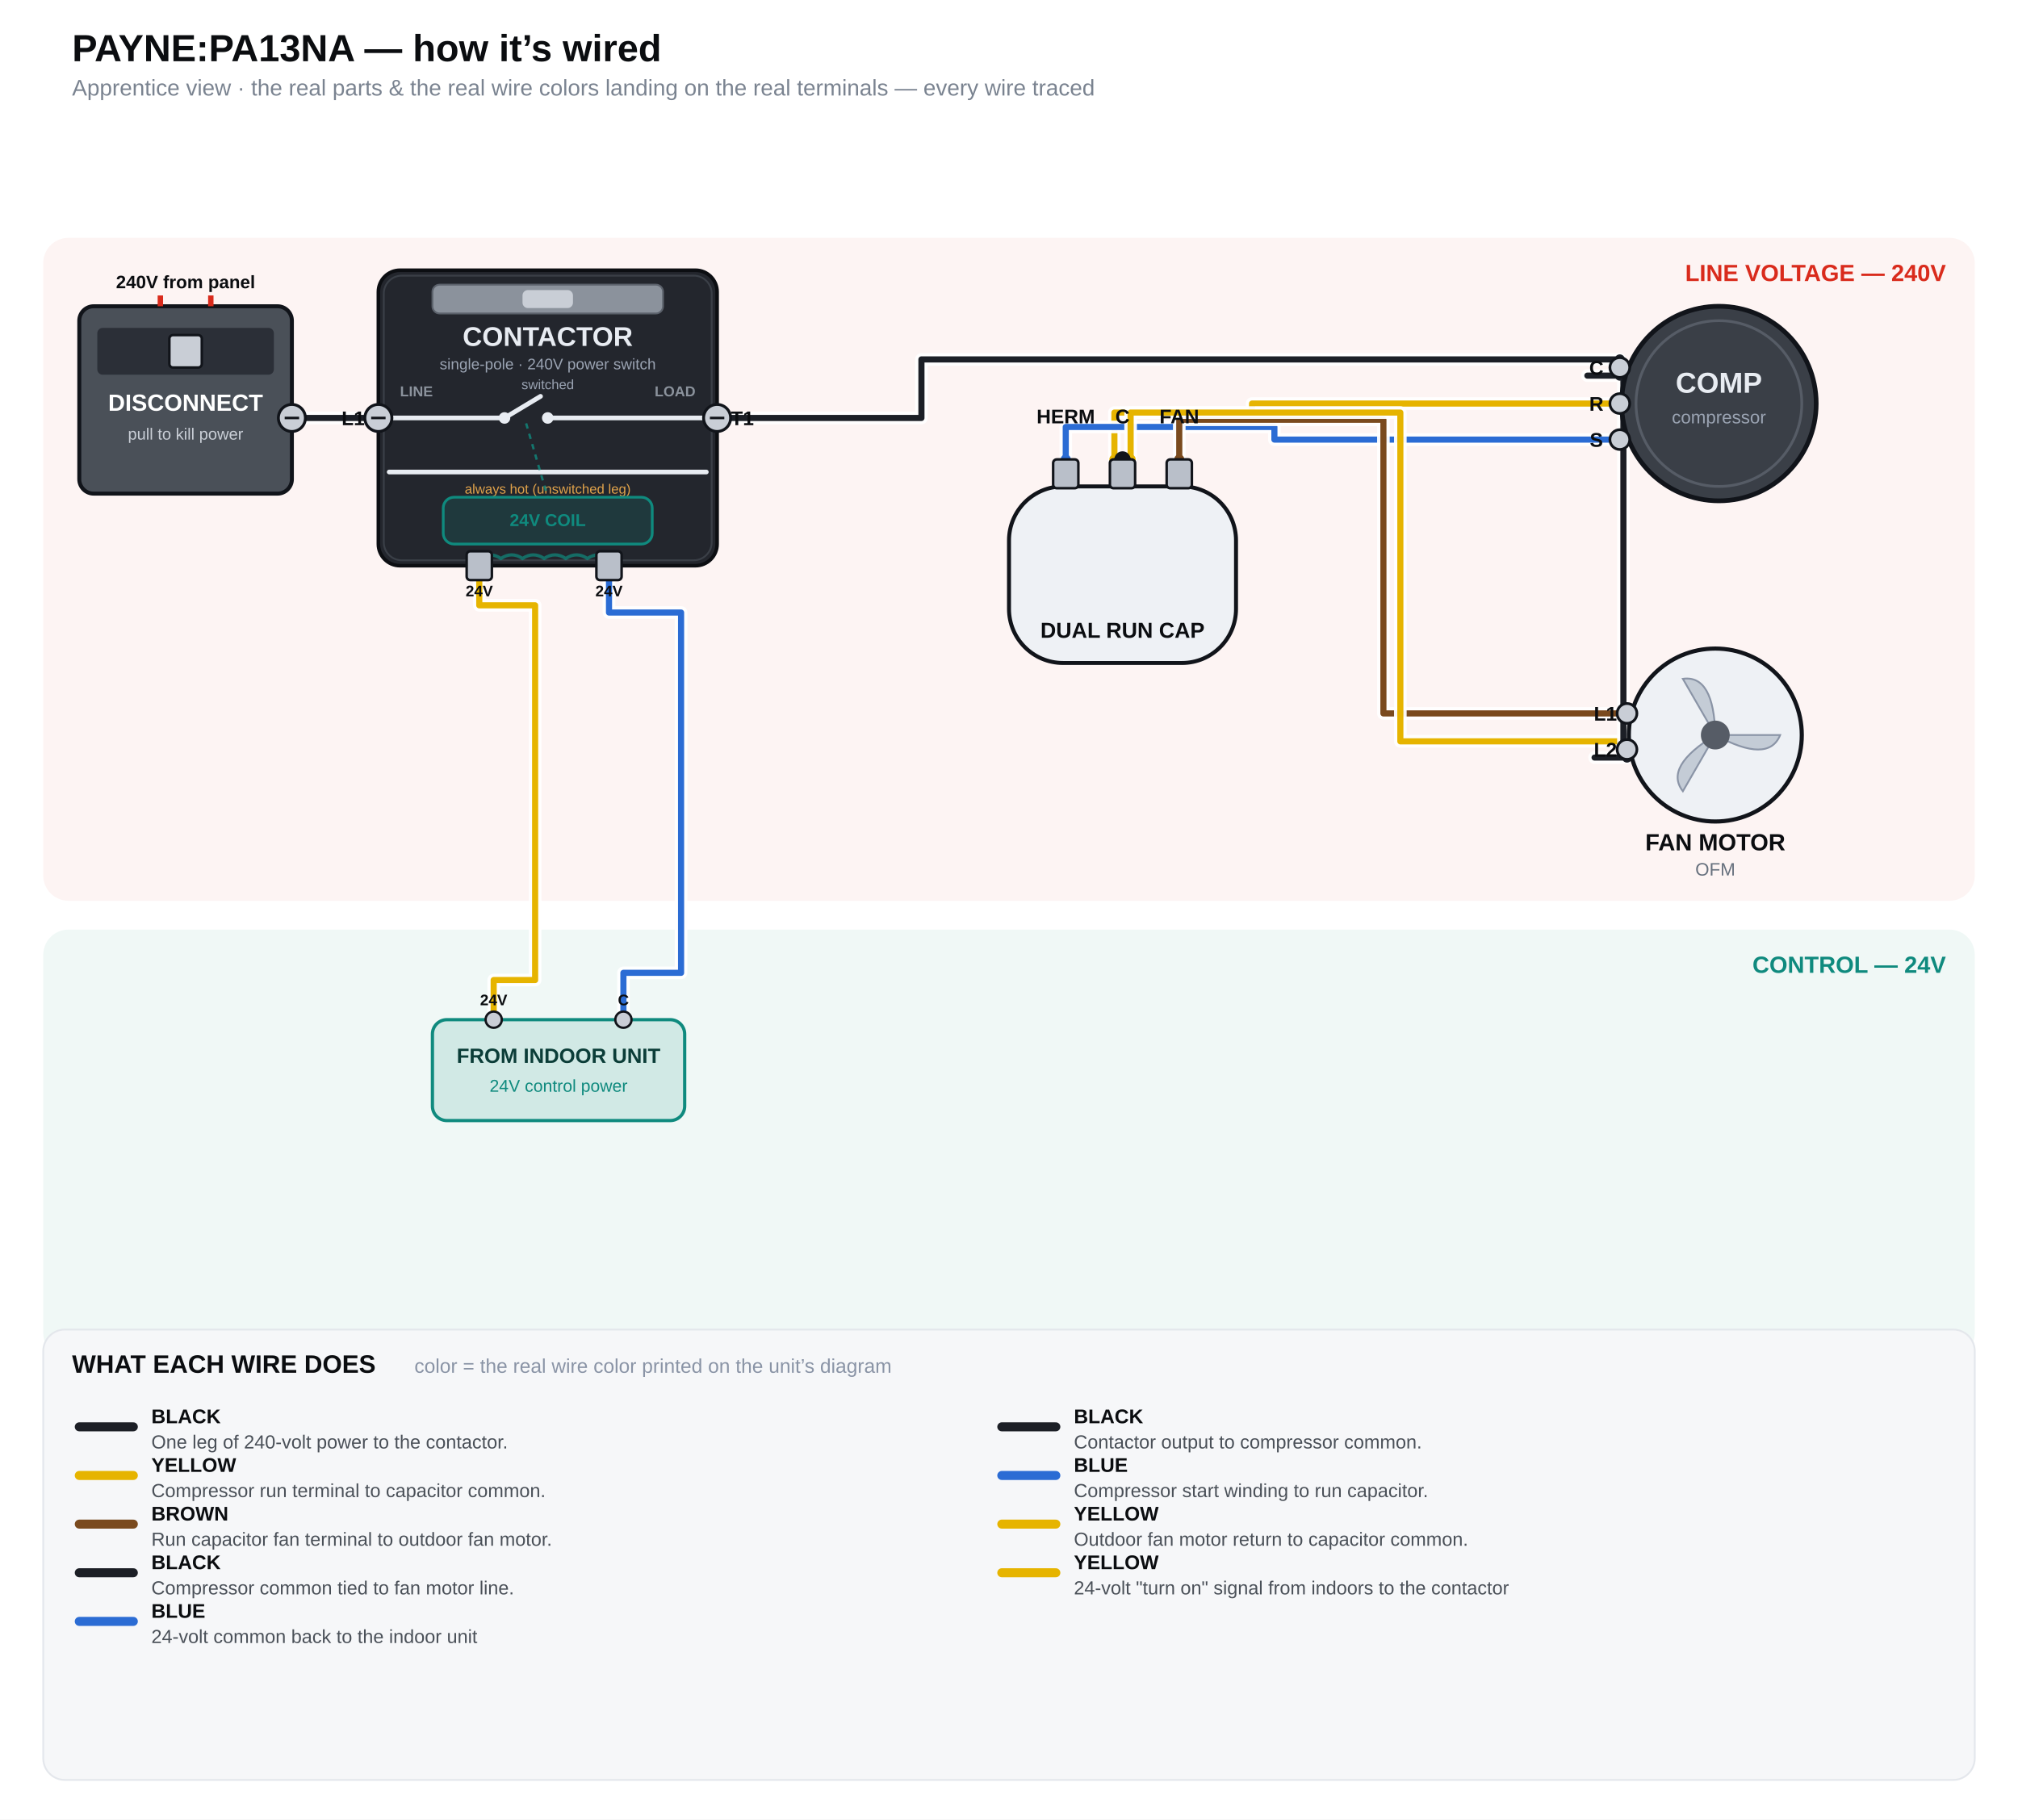
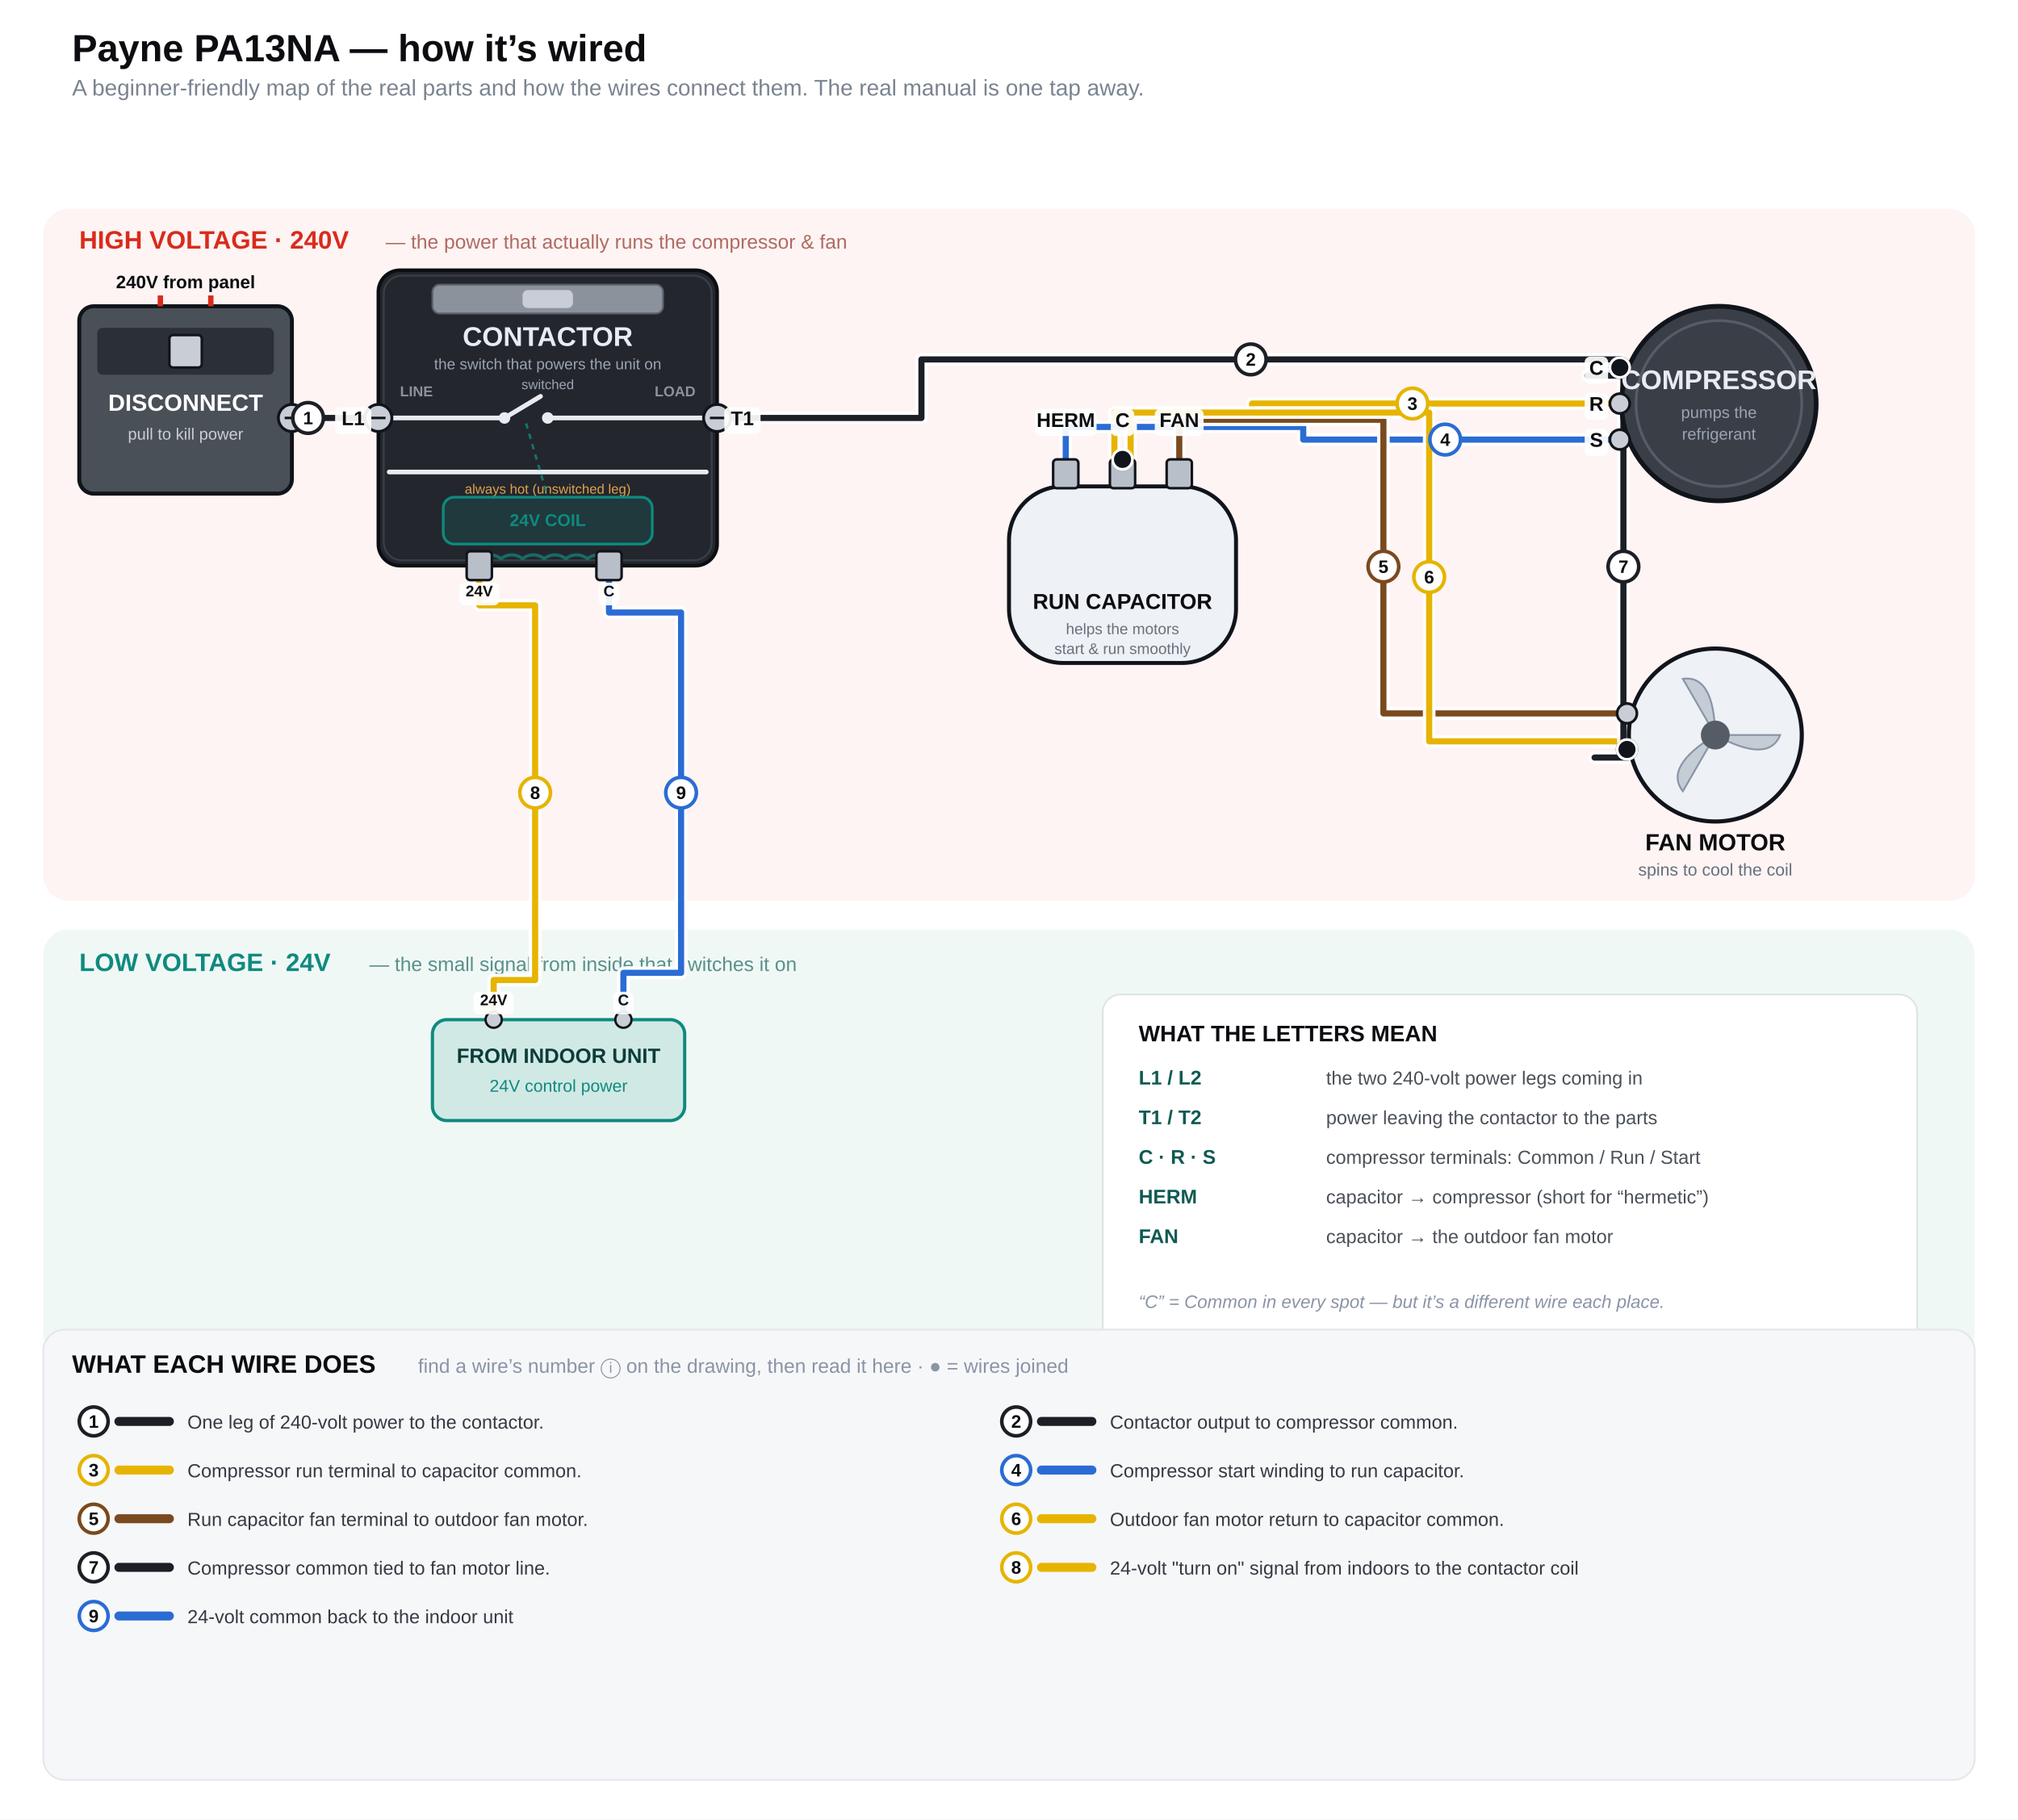
<svg xmlns="http://www.w3.org/2000/svg" width="1120" height="1010" viewBox="0 0 1120 1010" font-family="ui-sans-serif,system-ui,Arial,sans-serif">
  <rect x="0" y="0" width="1120" height="1010" fill="#ffffff" />
-   <rect x="24" y="132" width="1072" height="368" rx="14" fill="#fdf4f3" />
+   <rect x="24" y="116" width="1072" height="384" rx="14" fill="#fdf4f3" />
  <rect x="24" y="516" width="1072" height="238" rx="14" fill="#f0f8f6" />
-   <text x="40" y="34" font-size="21" font-weight="800" fill="#0b0d10">PAYNE:PA13NA — how it’s wired</text>
-   <text x="40" y="53" font-size="12.5" fill="#7a8390">Apprentice view · the real parts &amp; the real wire colors landing on the real terminals — every wire traced</text>
-   <text x="1080" y="156" text-anchor="end" font-size="13" font-weight="800" fill="#d92b1c">LINE VOLTAGE — 240V</text>
-   <text x="1080" y="540" text-anchor="end" font-size="13" font-weight="800" fill="#0f8a7e">CONTROL — 24V</text>
+   <text x="40" y="34" font-size="21" font-weight="800" fill="#0b0d10">Payne PA13NA — how it’s wired</text>
+   <text x="40" y="53" font-size="12.5" fill="#7a8390">A beginner-friendly map of the real parts and how the wires connect them. The real manual is one tap away.</text>
+   <text x="44" y="138" font-size="14" font-weight="800" fill="#d92b1c">HIGH VOLTAGE · 240V</text>
+   <text x="214" y="138" font-size="11" fill="#b06a62">— the power that actually runs the compressor &amp; fan</text>
+   <text x="44" y="539" font-size="14" font-weight="800" fill="#0f8a7e">LOW VOLTAGE · 24V</text>
+   <text x="205" y="539" font-size="11" fill="#5a9089">— the small signal from inside that switches it on</text>
+   <rect x="612" y="552" width="452" height="196" rx="10" fill="#ffffff" stroke="#dfe4e9" stroke-width="1" />
+   <text x="632" y="578" font-size="12.5" font-weight="800" fill="#0b0d10">WHAT THE LETTERS MEAN</text>
+   <text x="632" y="602" font-size="11" font-weight="800" fill="#0f5a52">L1 / L2</text>
+   <text x="736" y="602" font-size="10.5" fill="#4a5058">the two 240-volt power legs coming in</text>
+   <text x="632" y="624" font-size="11" font-weight="800" fill="#0f5a52">T1 / T2</text>
+   <text x="736" y="624" font-size="10.5" fill="#4a5058">power leaving the contactor to the parts</text>
+   <text x="632" y="646" font-size="11" font-weight="800" fill="#0f5a52">C · R · S</text>
+   <text x="736" y="646" font-size="10.5" fill="#4a5058">compressor terminals: Common / Run / Start</text>
+   <text x="632" y="668" font-size="11" font-weight="800" fill="#0f5a52">HERM</text>
+   <text x="736" y="668" font-size="10.5" fill="#4a5058">capacitor → compressor (short for “hermetic”)</text>
+   <text x="632" y="690" font-size="11" font-weight="800" fill="#0f5a52">FAN</text>
+   <text x="736" y="690" font-size="10.5" fill="#4a5058">capacitor → the outdoor fan motor</text>
+   <text x="632" y="726" font-size="10" font-style="italic" fill="#8a94a6">“C” = Common in every spot — but it’s a different wire each place.</text>
  <path d="M 162.0 232.0 L 180.0 232.0 L 150.0 232.0 L 150.0 232.0 L 192.0 232.0 L 210.0 232.0" fill="none" stroke="#ffffff" stroke-width="7" opacity="0.95" stroke-linejoin="round" stroke-linecap="round" />
  <path data-conn="PWR/L1|CONT/11" d="M 162.0 232.0 L 180.0 232.0 L 150.0 232.0 L 150.0 232.0 L 192.0 232.0 L 210.0 232.0" fill="none" stroke="#1c1f26" stroke-width="3.4" stroke-linejoin="round" stroke-linecap="round" />
-   <circle cx="162.0" cy="232.0" r="2.8" fill="#1c1f26" />
-   <circle cx="210.0" cy="232.0" r="2.8" fill="#1c1f26" />
  <path d="M 398.0 232.0 L 420.0 232.0 L 511.4 232.0 L 511.4 199.5 L 877.0 199.5 L 899.0 199.5" fill="none" stroke="#ffffff" stroke-width="7" opacity="0.95" stroke-linejoin="round" stroke-linecap="round" />
  <path data-conn="CONT/21|COMP/C" d="M 398.0 232.0 L 420.0 232.0 L 511.4 232.0 L 511.4 199.5 L 877.0 199.5 L 899.0 199.5" fill="none" stroke="#1c1f26" stroke-width="3.4" stroke-linejoin="round" stroke-linecap="round" />
-   <circle cx="398.0" cy="232.0" r="2.8" fill="#1c1f26" />
-   <circle cx="899.0" cy="199.5" r="2.8" fill="#1c1f26" />
  <path d="M 899.0 224.0 L 873.0 224.0 L 694.9 224.0 L 694.9 229.0 L 618.5 229.0 L 618.5 255.0" fill="none" stroke="#ffffff" stroke-width="7" opacity="0.95" stroke-linejoin="round" stroke-linecap="round" />
  <path data-conn="COMP/R|CAP/C" d="M 899.0 224.0 L 873.0 224.0 L 694.9 224.0 L 694.9 229.0 L 618.5 229.0 L 618.5 255.0" fill="none" stroke="#e6b400" stroke-width="3.4" stroke-linejoin="round" stroke-linecap="round" />
-   <circle cx="899.0" cy="224.0" r="2.8" fill="#e6b400" />
-   <circle cx="618.5" cy="255.0" r="2.8" fill="#e6b400" />
-   <path d="M 899.0 244.0 L 881.0 244.0 L 707.3 244.0 L 707.3 237.0 L 591.5 237.0 L 591.5 255.0" fill="none" stroke="#ffffff" stroke-width="7" opacity="0.95" stroke-linejoin="round" stroke-linecap="round" />
-   <path data-conn="COMP/S|CAP/H" d="M 899.0 244.0 L 881.0 244.0 L 707.3 244.0 L 707.3 237.0 L 591.5 237.0 L 591.5 255.0" fill="none" stroke="#2b6cd4" stroke-width="3.4" stroke-linejoin="round" stroke-linecap="round" />
-   <circle cx="899.0" cy="244.0" r="2.8" fill="#2b6cd4" />
-   <circle cx="591.5" cy="255.0" r="2.8" fill="#2b6cd4" />
+   <path d="M 899.0 244.0 L 881.0 244.0 L 723.3 244.0 L 723.3 237.0 L 591.5 237.0 L 591.5 255.0" fill="none" stroke="#ffffff" stroke-width="7" opacity="0.95" stroke-linejoin="round" stroke-linecap="round" />
+   <path data-conn="COMP/S|CAP/H" d="M 899.0 244.0 L 881.0 244.0 L 723.3 244.0 L 723.3 237.0 L 591.5 237.0 L 591.5 255.0" fill="none" stroke="#2b6cd4" stroke-width="3.4" stroke-linejoin="round" stroke-linecap="round" />
  <path d="M 654.5 255.0 L 654.5 233.0 L 767.8 233.0 L 767.8 396.0 L 881.0 396.0 L 903.0 396.0" fill="none" stroke="#ffffff" stroke-width="7" opacity="0.95" stroke-linejoin="round" stroke-linecap="round" />
  <path data-conn="CAP/F|OFM/L1" d="M 654.5 255.0 L 654.5 233.0 L 767.8 233.0 L 767.8 396.0 L 881.0 396.0 L 903.0 396.0" fill="none" stroke="#7a4a1e" stroke-width="3.4" stroke-linejoin="round" stroke-linecap="round" />
-   <circle cx="654.5" cy="255.0" r="2.8" fill="#7a4a1e" />
-   <circle cx="903.0" cy="396.0" r="2.8" fill="#7a4a1e" />
-   <path d="M 903.0 411.5 L 877.0 411.5 L 777.2 411.5 L 777.2 229.0 L 627.5 229.0 L 627.5 255.0" fill="none" stroke="#ffffff" stroke-width="7" opacity="0.95" stroke-linejoin="round" stroke-linecap="round" />
-   <path data-conn="OFM/L2|CAP/C" d="M 903.0 411.5 L 877.0 411.5 L 777.2 411.5 L 777.2 229.0 L 627.5 229.0 L 627.5 255.0" fill="none" stroke="#e6b400" stroke-width="3.4" stroke-linejoin="round" stroke-linecap="round" />
-   <circle cx="903.0" cy="411.5" r="2.8" fill="#e6b400" />
-   <circle cx="627.5" cy="255.0" r="2.8" fill="#e6b400" />
+   <path d="M 903.0 411.5 L 877.0 411.5 L 793.2 411.5 L 793.2 229.0 L 627.5 229.0 L 627.5 255.0" fill="none" stroke="#ffffff" stroke-width="7" opacity="0.95" stroke-linejoin="round" stroke-linecap="round" />
+   <path data-conn="OFM/L2|CAP/C" d="M 903.0 411.5 L 877.0 411.5 L 793.2 411.5 L 793.2 229.0 L 627.5 229.0 L 627.5 255.0" fill="none" stroke="#e6b400" stroke-width="3.4" stroke-linejoin="round" stroke-linecap="round" />
  <path d="M 899.0 208.5 L 881.0 208.5 L 901.0 208.5 L 901.0 420.5 L 885.0 420.5 L 903.0 420.5" fill="none" stroke="#ffffff" stroke-width="7" opacity="0.95" stroke-linejoin="round" stroke-linecap="round" />
  <path data-conn="COMP/C|OFM/L2" d="M 899.0 208.5 L 881.0 208.5 L 901.0 208.5 L 901.0 420.5 L 885.0 420.5 L 903.0 420.5" fill="none" stroke="#1c1f26" stroke-width="3.4" stroke-linejoin="round" stroke-linecap="round" />
-   <circle cx="899.0" cy="208.5" r="2.8" fill="#1c1f26" />
-   <circle cx="903.0" cy="420.5" r="2.8" fill="#1c1f26" />
  <path d="M 274.0 566.0 L 274.0 544.0 L 297.0 544.0 L 297.0 336.0 L 266.0 336.0 L 266.0 314.0" fill="none" stroke="#ffffff" stroke-width="7" opacity="0.95" stroke-linejoin="round" stroke-linecap="round" />
  <path data-conn="IDU/R|CONT/COIL1" d="M 274.0 566.0 L 274.0 544.0 L 297.0 544.0 L 297.0 336.0 L 266.0 336.0 L 266.0 314.0" fill="none" stroke="#e6b400" stroke-width="3.4" stroke-linejoin="round" stroke-linecap="round" />
-   <circle cx="274.0" cy="566.0" r="2.8" fill="#e6b400" />
-   <circle cx="266.0" cy="314.0" r="2.8" fill="#e6b400" />
  <path d="M 338.0 314.0 L 338.0 340.0 L 378.0 340.0 L 378.0 540.0 L 346.0 540.0 L 346.0 566.0" fill="none" stroke="#ffffff" stroke-width="7" opacity="0.95" stroke-linejoin="round" stroke-linecap="round" />
  <path data-conn="CONT/COIL2|IDU/C" d="M 338.0 314.0 L 338.0 340.0 L 378.0 340.0 L 378.0 540.0 L 346.0 540.0 L 346.0 566.0" fill="none" stroke="#2b6cd4" stroke-width="3.4" stroke-linejoin="round" stroke-linecap="round" />
-   <circle cx="338.0" cy="314.0" r="2.8" fill="#2b6cd4" />
-   <circle cx="346.0" cy="566.0" r="2.8" fill="#2b6cd4" />
-   <line x1="899.0" y1="199.5" x2="899.0" y2="208.5" stroke="#11141a" stroke-width="2" />
-   <circle cx="899.0" cy="204.0" r="4.5" fill="#11141a" />
-   <line x1="618.5" y1="255.0" x2="627.5" y2="255.0" stroke="#11141a" stroke-width="2" />
-   <circle cx="623.0" cy="255.0" r="4.5" fill="#11141a" />
-   <line x1="903.0" y1="411.5" x2="903.0" y2="420.5" stroke="#11141a" stroke-width="2" />
-   <circle cx="903.0" cy="416.0" r="4.5" fill="#11141a" />
  <g data-part="PWR">
    <rect x="44.0" y="170.0" width="118" height="104" rx="8" fill="#4a5058" stroke="#11141a" stroke-width="2.2" />
    <rect x="54.0" y="182.0" width="98" height="26" rx="3" fill="#2b2f37" />
    <rect x="94.0" y="186.0" width="18" height="18" rx="2" fill="#c9ced6" stroke="#11141a" stroke-width="1.4" />
    <text x="103.0" y="228.0" text-anchor="middle" font-size="13" font-weight="800" fill="#fff">DISCONNECT</text>
    <text x="103.0" y="244.0" text-anchor="middle" font-size="9" fill="#c9ced6">pull to kill power</text>
    <text x="103.0" y="160.0" text-anchor="middle" font-size="10" font-weight="700" fill="#0b0d10">240V from panel</text>
    <line x1="89.0" y1="170.0" x2="89.0" y2="164.0" stroke="#d92b1c" stroke-width="3" />
    <line x1="117.0" y1="170.0" x2="117.0" y2="164.0" stroke="#d92b1c" stroke-width="3" />
    <circle cx="162.0" cy="232.0" r="7.5" fill="#c9ced6" stroke="#11141a" stroke-width="1.6" />
    <line x1="158.0" y1="232.0" x2="166.0" y2="232.0" stroke="#11141a" stroke-width="1.4" />
  </g>
  <g data-part="CONT">
    <rect x="210.0" y="150.0" width="188" height="164" rx="12" fill="#23262d" stroke="#0c0e12" stroke-width="2" />
    <rect x="213.0" y="153.0" width="182" height="158" rx="10" fill="none" stroke="#3a3f47" stroke-width="1" />
    <rect x="240.0" y="158.0" width="128" height="16" rx="4" fill="#8b929c" stroke="#5b616b" stroke-width="1" />
    <rect x="290.0" y="161.0" width="28" height="10" rx="3" fill="#c9ced6" />
    <text x="304.0" y="192.0" text-anchor="middle" font-size="15" font-weight="800" fill="#e8ecf2">CONTACTOR</text>
-     <text x="304.0" y="205.0" text-anchor="middle" font-size="8.5" fill="#9aa3b2">single-pole · 240V power switch</text>
+     <text x="304.0" y="205.0" text-anchor="middle" font-size="8.5" fill="#9aa3b2">the switch that powers the unit on</text>
    <text x="222.0" y="220.0" font-size="8" font-weight="700" fill="#8b929c">LINE</text>
    <text x="386.0" y="220.0" text-anchor="end" font-size="8" font-weight="700" fill="#8b929c">LOAD</text>
    <line x1="216.0" y1="232.0" x2="280.0" y2="232.0" stroke="#e8ecf2" stroke-width="2.6" stroke-linecap="round" />
    <circle cx="280.0" cy="232.0" r="3.2" fill="#e8ecf2" />
    <line x1="280.0" y1="232.0" x2="300.0" y2="220.0" stroke="#e8ecf2" stroke-width="2.6" stroke-linecap="round" />
    <circle cx="304.0" cy="232.0" r="3.2" fill="#e8ecf2" />
    <line x1="304.0" y1="232.0" x2="392.0" y2="232.0" stroke="#e8ecf2" stroke-width="2.6" stroke-linecap="round" />
    <text x="304.0" y="216.0" text-anchor="middle" font-size="7.5" fill="#9aa3b2">switched</text>
    <line x1="216.0" y1="262.0" x2="392.0" y2="262.0" stroke="#e8ecf2" stroke-width="2.6" stroke-linecap="round" />
    <text x="304.0" y="274.0" text-anchor="middle" font-size="7.5" fill="#e0a24a">always hot (unswitched leg)</text>
    <rect x="246.0" y="276.0" width="116" height="26" rx="6" fill="#0f8a7e" fill-opacity="0.20" stroke="#0f8a7e" stroke-width="1.5" />
    <text x="304.0" y="292.0" text-anchor="middle" font-size="9.5" font-weight="800" fill="#0f8a7e">24V COIL</text>
    <path d="M 266.0 310.0 Q 272.0 306.0 278.0 310.0 Q 284.0 306.0 290.0 310.0 Q 296.0 306.0 302.0 310.0 Q 308.0 306.0 314.0 310.0 Q 320.0 306.0 326.0 310.0 Q 332.0 306.0 338.0 310.0" fill="none" stroke="#0f8a7e" stroke-width="1.8" opacity="0.7" />
    <line x1="292.0" y1="235.0" x2="304.0" y2="276.0" stroke="#0f8a7e" stroke-width="1.3" stroke-dasharray="3 3" opacity="0.8" />
    <circle cx="210.0" cy="232.0" r="7.5" fill="#c9ced6" stroke="#11141a" stroke-width="1.6" />
    <line x1="206.0" y1="232.0" x2="214.0" y2="232.0" stroke="#11141a" stroke-width="1.4" />
+     <rect x="186.0" y="226.0" width="20.1" height="15.0" rx="3" fill="#ffffff" opacity="0.92" />
    <text x="196.0" y="236.0" text-anchor="middle" font-size="11" font-weight="700" fill="#0b0d10">L1</text>
    <circle cx="398.0" cy="232.0" r="7.5" fill="#c9ced6" stroke="#11141a" stroke-width="1.6" />
    <line x1="394.0" y1="232.0" x2="402.0" y2="232.0" stroke="#11141a" stroke-width="1.4" />
+     <rect x="402.0" y="226.0" width="20.1" height="15.0" rx="3" fill="#ffffff" opacity="0.92" />
    <text x="412.0" y="236.0" text-anchor="middle" font-size="11" font-weight="700" fill="#0b0d10">T1</text>
    <rect x="259.0" y="306.0" width="14" height="16" rx="2" fill="#b9bfc9" stroke="#11141a" stroke-width="1.4" />
+     <rect x="254.8" y="323.5" width="22.3" height="12.5" rx="3" fill="#ffffff" opacity="0.92" />
    <text x="266.0" y="331.0" text-anchor="middle" font-size="8.5" font-weight="700" fill="#0b0d10">24V</text>
    <rect x="331.0" y="306.0" width="14" height="16" rx="2" fill="#b9bfc9" stroke="#11141a" stroke-width="1.4" />
-     <text x="338.0" y="331.0" text-anchor="middle" font-size="8.5" font-weight="700" fill="#0b0d10">24V</text>
+     <rect x="332.3" y="323.5" width="11.4" height="12.5" rx="3" fill="#ffffff" opacity="0.92" />
+     <text x="338.0" y="331.0" text-anchor="middle" font-size="8.5" font-weight="700" fill="#0b0d10">C</text>
  </g>
  <g data-part="COMP">
    <circle cx="954.0" cy="224.0" r="54" fill="#3a3f47" stroke="#11141a" stroke-width="2.6" />
    <circle cx="954.0" cy="224.0" r="46" fill="none" stroke="#565c66" stroke-width="1.5" />
-     <text x="954.0" y="218.0" text-anchor="middle" font-size="16" font-weight="800" fill="#e8ecf2">COMP</text>
-     <text x="954.0" y="235.0" text-anchor="middle" font-size="10" fill="#9aa3b2">compressor</text>
+     <text x="954.0" y="216.0" text-anchor="middle" font-size="15" font-weight="800" fill="#e8ecf2">COMPRESSOR</text>
+     <text x="954.0" y="232.0" text-anchor="middle" font-size="9" fill="#9aa3b2">pumps the</text>
+     <text x="954.0" y="244.0" text-anchor="middle" font-size="9" fill="#9aa3b2">refrigerant</text>
    <circle cx="899.0" cy="204.0" r="5.5" fill="#c9ced6" stroke="#11141a" stroke-width="1.5" />
+     <rect x="879.5" y="198.0" width="13.0" height="15.0" rx="3" fill="#ffffff" opacity="0.92" />
    <text x="886.0" y="208.0" text-anchor="middle" font-size="11" font-weight="700" fill="#0b0d10">C</text>
    <circle cx="899.0" cy="224.0" r="5.5" fill="#c9ced6" stroke="#11141a" stroke-width="1.5" />
+     <rect x="879.5" y="218.0" width="13.0" height="15.0" rx="3" fill="#ffffff" opacity="0.92" />
    <text x="886.0" y="228.0" text-anchor="middle" font-size="11" font-weight="700" fill="#0b0d10">R</text>
    <circle cx="899.0" cy="244.0" r="5.5" fill="#c9ced6" stroke="#11141a" stroke-width="1.5" />
+     <rect x="879.5" y="238.0" width="13.0" height="15.0" rx="3" fill="#ffffff" opacity="0.92" />
    <text x="886.0" y="248.0" text-anchor="middle" font-size="11" font-weight="700" fill="#0b0d10">S</text>
  </g>
  <g data-part="CAP">
    <rect x="560.0" y="270.0" width="126" height="98" rx="30" fill="#eef1f5" stroke="#11141a" stroke-width="2.2" />
-     <text x="623.0" y="354.0" text-anchor="middle" font-size="12" font-weight="800" fill="#0b0d10">DUAL RUN CAP</text>
+     <text x="623.0" y="338.0" text-anchor="middle" font-size="12" font-weight="800" fill="#0b0d10">RUN CAPACITOR</text>
+     <text x="623.0" y="352.0" text-anchor="middle" font-size="8.5" fill="#66707d">helps the motors</text>
+     <text x="623.0" y="363.0" text-anchor="middle" font-size="8.5" fill="#66707d">start &amp; run smoothly</text>
    <rect x="584.5" y="255.0" width="14" height="16" rx="2" fill="#b9bfc9" stroke="#11141a" stroke-width="1.4" />
-     <text x="591.5" y="235.0" text-anchor="middle" font-size="11" font-weight="700" fill="#0b0d10">HERM</text>
+     <rect x="574.4" y="227.0" width="34.2" height="15.0" rx="3" fill="#ffffff" opacity="0.92" />
+     <text x="591.5" y="237.0" text-anchor="middle" font-size="11" font-weight="700" fill="#0b0d10">HERM</text>
    <rect x="616.0" y="255.0" width="14" height="16" rx="2" fill="#b9bfc9" stroke="#11141a" stroke-width="1.4" />
-     <text x="623.0" y="235.0" text-anchor="middle" font-size="11" font-weight="700" fill="#0b0d10">C</text>
+     <rect x="616.5" y="227.0" width="13.0" height="15.0" rx="3" fill="#ffffff" opacity="0.92" />
+     <text x="623.0" y="237.0" text-anchor="middle" font-size="11" font-weight="700" fill="#0b0d10">C</text>
    <rect x="647.5" y="255.0" width="14" height="16" rx="2" fill="#b9bfc9" stroke="#11141a" stroke-width="1.4" />
-     <text x="654.5" y="235.0" text-anchor="middle" font-size="11" font-weight="700" fill="#0b0d10">FAN</text>
+     <rect x="640.9" y="227.0" width="27.1" height="15.0" rx="3" fill="#ffffff" opacity="0.92" />
+     <text x="654.5" y="237.0" text-anchor="middle" font-size="11" font-weight="700" fill="#0b0d10">FAN</text>
  </g>
  <g data-part="OFM">
    <circle cx="952.0" cy="408.0" r="48" fill="#eef1f5" stroke="#11141a" stroke-width="2.3" />
    <path d="M 952.0 408.0 Q 981.5 424.1 988.0 408.0 Z" fill="#c4ccd6" stroke="#8a94a6" stroke-width="1" />
    <path d="M 952.0 408.0 Q 923.3 425.5 934.0 439.2 Z" fill="#c4ccd6" stroke="#8a94a6" stroke-width="1" />
    <path d="M 952.0 408.0 Q 951.2 374.4 934.0 376.8 Z" fill="#c4ccd6" stroke="#8a94a6" stroke-width="1" />
    <circle cx="952.0" cy="408.0" r="8" fill="#565c66" />
    <text x="952.0" y="472.0" text-anchor="middle" font-size="13" font-weight="800" fill="#0b0d10">FAN MOTOR</text>
-     <text x="952.0" y="486.0" text-anchor="middle" font-size="10" fill="#66707d">OFM</text>
+     <text x="952.0" y="486.0" text-anchor="middle" font-size="9.5" fill="#66707d">spins to cool the coil</text>
    <circle cx="903.0" cy="396.0" r="5.5" fill="#c9ced6" stroke="#11141a" stroke-width="1.5" />
-     <text x="891.0" y="400.0" text-anchor="middle" font-size="11" font-weight="700" fill="#0b0d10">L1</text>
    <circle cx="903.0" cy="416.0" r="5.5" fill="#c9ced6" stroke="#11141a" stroke-width="1.5" />
-     <text x="891.0" y="420.0" text-anchor="middle" font-size="11" font-weight="700" fill="#0b0d10">L2</text>
  </g>
  <g data-part="IDU">
    <rect x="240.0" y="566.0" width="140" height="56" rx="8" fill="#0f8a7e" fill-opacity="0.14" stroke="#0f8a7e" stroke-width="1.8" />
    <text x="310.0" y="590.0" text-anchor="middle" font-size="11.5" font-weight="800" fill="#0b3d38">FROM INDOOR UNIT</text>
    <text x="310.0" y="606.0" text-anchor="middle" font-size="9.5" fill="#0f8a7e">24V control power</text>
    <circle cx="274.0" cy="566.0" r="4.5" fill="#c9ced6" stroke="#11141a" stroke-width="1.3" />
+     <rect x="262.8" y="550.5" width="22.3" height="12.5" rx="3" fill="#ffffff" opacity="0.92" />
    <text x="274.0" y="558.0" text-anchor="middle" font-size="8.5" font-weight="700" fill="#0b0d10">24V</text>
    <circle cx="346.0" cy="566.0" r="4.5" fill="#c9ced6" stroke="#11141a" stroke-width="1.3" />
+     <rect x="340.3" y="550.5" width="11.4" height="12.5" rx="3" fill="#ffffff" opacity="0.92" />
    <text x="346.0" y="558.0" text-anchor="middle" font-size="8.5" font-weight="700" fill="#0b0d10">C</text>
  </g>
+   <line x1="899.0" y1="199.5" x2="899.0" y2="208.5" stroke="#11141a" stroke-width="2" />
+   <circle cx="899.0" cy="204.0" r="5.5" fill="#11141a" stroke="#ffffff" stroke-width="1.5" />
+   <line x1="618.5" y1="255.0" x2="627.5" y2="255.0" stroke="#11141a" stroke-width="2" />
+   <circle cx="623.0" cy="255.0" r="5.5" fill="#11141a" stroke="#ffffff" stroke-width="1.5" />
+   <line x1="903.0" y1="411.5" x2="903.0" y2="420.5" stroke="#11141a" stroke-width="2" />
+   <circle cx="903.0" cy="416.0" r="5.5" fill="#11141a" stroke="#ffffff" stroke-width="1.5" />
+   <circle cx="171.0" cy="232.0" r="8.5" fill="#ffffff" stroke="#1c1f26" stroke-width="2" />
+   <text x="171.0" y="235.5" text-anchor="middle" font-size="10" font-weight="800" fill="#0b0d10">1</text>
+   <circle cx="694.2" cy="199.5" r="8.5" fill="#ffffff" stroke="#1c1f26" stroke-width="2" />
+   <text x="694.2" y="203.0" text-anchor="middle" font-size="10" font-weight="800" fill="#0b0d10">2</text>
+   <circle cx="783.9" cy="224.0" r="8.5" fill="#ffffff" stroke="#e6b400" stroke-width="2" />
+   <text x="783.9" y="227.5" text-anchor="middle" font-size="10" font-weight="800" fill="#0b0d10">3</text>
+   <circle cx="802.1" cy="244.0" r="8.5" fill="#ffffff" stroke="#2b6cd4" stroke-width="2" />
+   <text x="802.1" y="247.5" text-anchor="middle" font-size="10" font-weight="800" fill="#0b0d10">4</text>
+   <circle cx="767.8" cy="314.5" r="8.5" fill="#ffffff" stroke="#7a4a1e" stroke-width="2" />
+   <text x="767.8" y="318.0" text-anchor="middle" font-size="10" font-weight="800" fill="#0b0d10">5</text>
+   <circle cx="793.2" cy="320.3" r="8.5" fill="#ffffff" stroke="#e6b400" stroke-width="2" />
+   <text x="793.2" y="323.8" text-anchor="middle" font-size="10" font-weight="800" fill="#0b0d10">6</text>
+   <circle cx="901.0" cy="314.5" r="8.5" fill="#ffffff" stroke="#1c1f26" stroke-width="2" />
+   <text x="901.0" y="318.0" text-anchor="middle" font-size="10" font-weight="800" fill="#0b0d10">7</text>
+   <circle cx="297.0" cy="440.0" r="8.5" fill="#ffffff" stroke="#e6b400" stroke-width="2" />
+   <text x="297.0" y="443.5" text-anchor="middle" font-size="10" font-weight="800" fill="#0b0d10">8</text>
+   <circle cx="378.0" cy="440.0" r="8.5" fill="#ffffff" stroke="#2b6cd4" stroke-width="2" />
+   <text x="378.0" y="443.5" text-anchor="middle" font-size="10" font-weight="800" fill="#0b0d10">9</text>
  <rect x="24" y="738.0" width="1072" height="250" rx="12" fill="#f6f7f9" stroke="#e4e7ec" stroke-width="1" />
  <text x="40" y="762.0" font-size="14" font-weight="800" fill="#0b0d10">WHAT EACH WIRE DOES</text>
-   <text x="230" y="762.0" font-size="11" fill="#8a94a6">color = the real wire color printed on the unit’s diagram</text>
-   <line x1="44.0" y1="792.0" x2="74.0" y2="792.0" stroke="#1c1f26" stroke-width="5" stroke-linecap="round" />
-   <text x="84.0" y="790.0" font-size="11" font-weight="700" fill="#0b0d10">BLACK</text>
-   <text x="84.0" y="804.0" font-size="10.5" fill="#4a5058">One leg of 240-volt power to the contactor.</text>
-   <line x1="556.0" y1="792.0" x2="586.0" y2="792.0" stroke="#1c1f26" stroke-width="5" stroke-linecap="round" />
-   <text x="596.0" y="790.0" font-size="11" font-weight="700" fill="#0b0d10">BLACK</text>
-   <text x="596.0" y="804.0" font-size="10.5" fill="#4a5058">Contactor output to compressor common.</text>
-   <line x1="44.0" y1="819.0" x2="74.0" y2="819.0" stroke="#e6b400" stroke-width="5" stroke-linecap="round" />
-   <text x="84.0" y="817.0" font-size="11" font-weight="700" fill="#0b0d10">YELLOW</text>
-   <text x="84.0" y="831.0" font-size="10.5" fill="#4a5058">Compressor run terminal to capacitor common.</text>
-   <line x1="556.0" y1="819.0" x2="586.0" y2="819.0" stroke="#2b6cd4" stroke-width="5" stroke-linecap="round" />
-   <text x="596.0" y="817.0" font-size="11" font-weight="700" fill="#0b0d10">BLUE</text>
-   <text x="596.0" y="831.0" font-size="10.5" fill="#4a5058">Compressor start winding to run capacitor.</text>
-   <line x1="44.0" y1="846.0" x2="74.0" y2="846.0" stroke="#7a4a1e" stroke-width="5" stroke-linecap="round" />
-   <text x="84.0" y="844.0" font-size="11" font-weight="700" fill="#0b0d10">BROWN</text>
-   <text x="84.0" y="858.0" font-size="10.5" fill="#4a5058">Run capacitor fan terminal to outdoor fan motor.</text>
-   <line x1="556.0" y1="846.0" x2="586.0" y2="846.0" stroke="#e6b400" stroke-width="5" stroke-linecap="round" />
-   <text x="596.0" y="844.0" font-size="11" font-weight="700" fill="#0b0d10">YELLOW</text>
-   <text x="596.0" y="858.0" font-size="10.5" fill="#4a5058">Outdoor fan motor return to capacitor common.</text>
-   <line x1="44.0" y1="873.0" x2="74.0" y2="873.0" stroke="#1c1f26" stroke-width="5" stroke-linecap="round" />
-   <text x="84.0" y="871.0" font-size="11" font-weight="700" fill="#0b0d10">BLACK</text>
-   <text x="84.0" y="885.0" font-size="10.5" fill="#4a5058">Compressor common tied to fan motor line.</text>
-   <line x1="556.0" y1="873.0" x2="586.0" y2="873.0" stroke="#e6b400" stroke-width="5" stroke-linecap="round" />
-   <text x="596.0" y="871.0" font-size="11" font-weight="700" fill="#0b0d10">YELLOW</text>
-   <text x="596.0" y="885.0" font-size="10.5" fill="#4a5058">24-volt "turn on" signal from indoors to the contactor</text>
-   <line x1="44.0" y1="900.0" x2="74.0" y2="900.0" stroke="#2b6cd4" stroke-width="5" stroke-linecap="round" />
-   <text x="84.0" y="898.0" font-size="11" font-weight="700" fill="#0b0d10">BLUE</text>
-   <text x="84.0" y="912.0" font-size="10.5" fill="#4a5058">24-volt common back to the indoor unit</text>
+   <text x="232" y="762.0" font-size="11" fill="#8a94a6">find a wire’s number ⓘ on the drawing, then read it here · ● = wires joined</text>
+   <circle cx="52.0" cy="789.0" r="8" fill="#ffffff" stroke="#1c1f26" stroke-width="2" />
+   <text x="52.0" y="792.5" text-anchor="middle" font-size="10" font-weight="800" fill="#0b0d10">1</text>
+   <line x1="66.0" y1="789.0" x2="94.0" y2="789.0" stroke="#1c1f26" stroke-width="5" stroke-linecap="round" />
+   <text x="104.0" y="793.0" font-size="10.5" fill="#333a42">One leg of 240-volt power to the contactor.</text>
+   <circle cx="564.0" cy="789.0" r="8" fill="#ffffff" stroke="#1c1f26" stroke-width="2" />
+   <text x="564.0" y="792.5" text-anchor="middle" font-size="10" font-weight="800" fill="#0b0d10">2</text>
+   <line x1="578.0" y1="789.0" x2="606.0" y2="789.0" stroke="#1c1f26" stroke-width="5" stroke-linecap="round" />
+   <text x="616.0" y="793.0" font-size="10.5" fill="#333a42">Contactor output to compressor common.</text>
+   <circle cx="52.0" cy="816.0" r="8" fill="#ffffff" stroke="#e6b400" stroke-width="2" />
+   <text x="52.0" y="819.5" text-anchor="middle" font-size="10" font-weight="800" fill="#0b0d10">3</text>
+   <line x1="66.0" y1="816.0" x2="94.0" y2="816.0" stroke="#e6b400" stroke-width="5" stroke-linecap="round" />
+   <text x="104.0" y="820.0" font-size="10.5" fill="#333a42">Compressor run terminal to capacitor common.</text>
+   <circle cx="564.0" cy="816.0" r="8" fill="#ffffff" stroke="#2b6cd4" stroke-width="2" />
+   <text x="564.0" y="819.5" text-anchor="middle" font-size="10" font-weight="800" fill="#0b0d10">4</text>
+   <line x1="578.0" y1="816.0" x2="606.0" y2="816.0" stroke="#2b6cd4" stroke-width="5" stroke-linecap="round" />
+   <text x="616.0" y="820.0" font-size="10.5" fill="#333a42">Compressor start winding to run capacitor.</text>
+   <circle cx="52.0" cy="843.0" r="8" fill="#ffffff" stroke="#7a4a1e" stroke-width="2" />
+   <text x="52.0" y="846.5" text-anchor="middle" font-size="10" font-weight="800" fill="#0b0d10">5</text>
+   <line x1="66.0" y1="843.0" x2="94.0" y2="843.0" stroke="#7a4a1e" stroke-width="5" stroke-linecap="round" />
+   <text x="104.0" y="847.0" font-size="10.5" fill="#333a42">Run capacitor fan terminal to outdoor fan motor.</text>
+   <circle cx="564.0" cy="843.0" r="8" fill="#ffffff" stroke="#e6b400" stroke-width="2" />
+   <text x="564.0" y="846.5" text-anchor="middle" font-size="10" font-weight="800" fill="#0b0d10">6</text>
+   <line x1="578.0" y1="843.0" x2="606.0" y2="843.0" stroke="#e6b400" stroke-width="5" stroke-linecap="round" />
+   <text x="616.0" y="847.0" font-size="10.5" fill="#333a42">Outdoor fan motor return to capacitor common.</text>
+   <circle cx="52.0" cy="870.0" r="8" fill="#ffffff" stroke="#1c1f26" stroke-width="2" />
+   <text x="52.0" y="873.5" text-anchor="middle" font-size="10" font-weight="800" fill="#0b0d10">7</text>
+   <line x1="66.0" y1="870.0" x2="94.0" y2="870.0" stroke="#1c1f26" stroke-width="5" stroke-linecap="round" />
+   <text x="104.0" y="874.0" font-size="10.5" fill="#333a42">Compressor common tied to fan motor line.</text>
+   <circle cx="564.0" cy="870.0" r="8" fill="#ffffff" stroke="#e6b400" stroke-width="2" />
+   <text x="564.0" y="873.5" text-anchor="middle" font-size="10" font-weight="800" fill="#0b0d10">8</text>
+   <line x1="578.0" y1="870.0" x2="606.0" y2="870.0" stroke="#e6b400" stroke-width="5" stroke-linecap="round" />
+   <text x="616.0" y="874.0" font-size="10.5" fill="#333a42">24-volt "turn on" signal from indoors to the contactor coil</text>
+   <circle cx="52.0" cy="897.0" r="8" fill="#ffffff" stroke="#2b6cd4" stroke-width="2" />
+   <text x="52.0" y="900.5" text-anchor="middle" font-size="10" font-weight="800" fill="#0b0d10">9</text>
+   <line x1="66.0" y1="897.0" x2="94.0" y2="897.0" stroke="#2b6cd4" stroke-width="5" stroke-linecap="round" />
+   <text x="104.0" y="901.0" font-size="10.5" fill="#333a42">24-volt common back to the indoor unit</text>
</svg>
